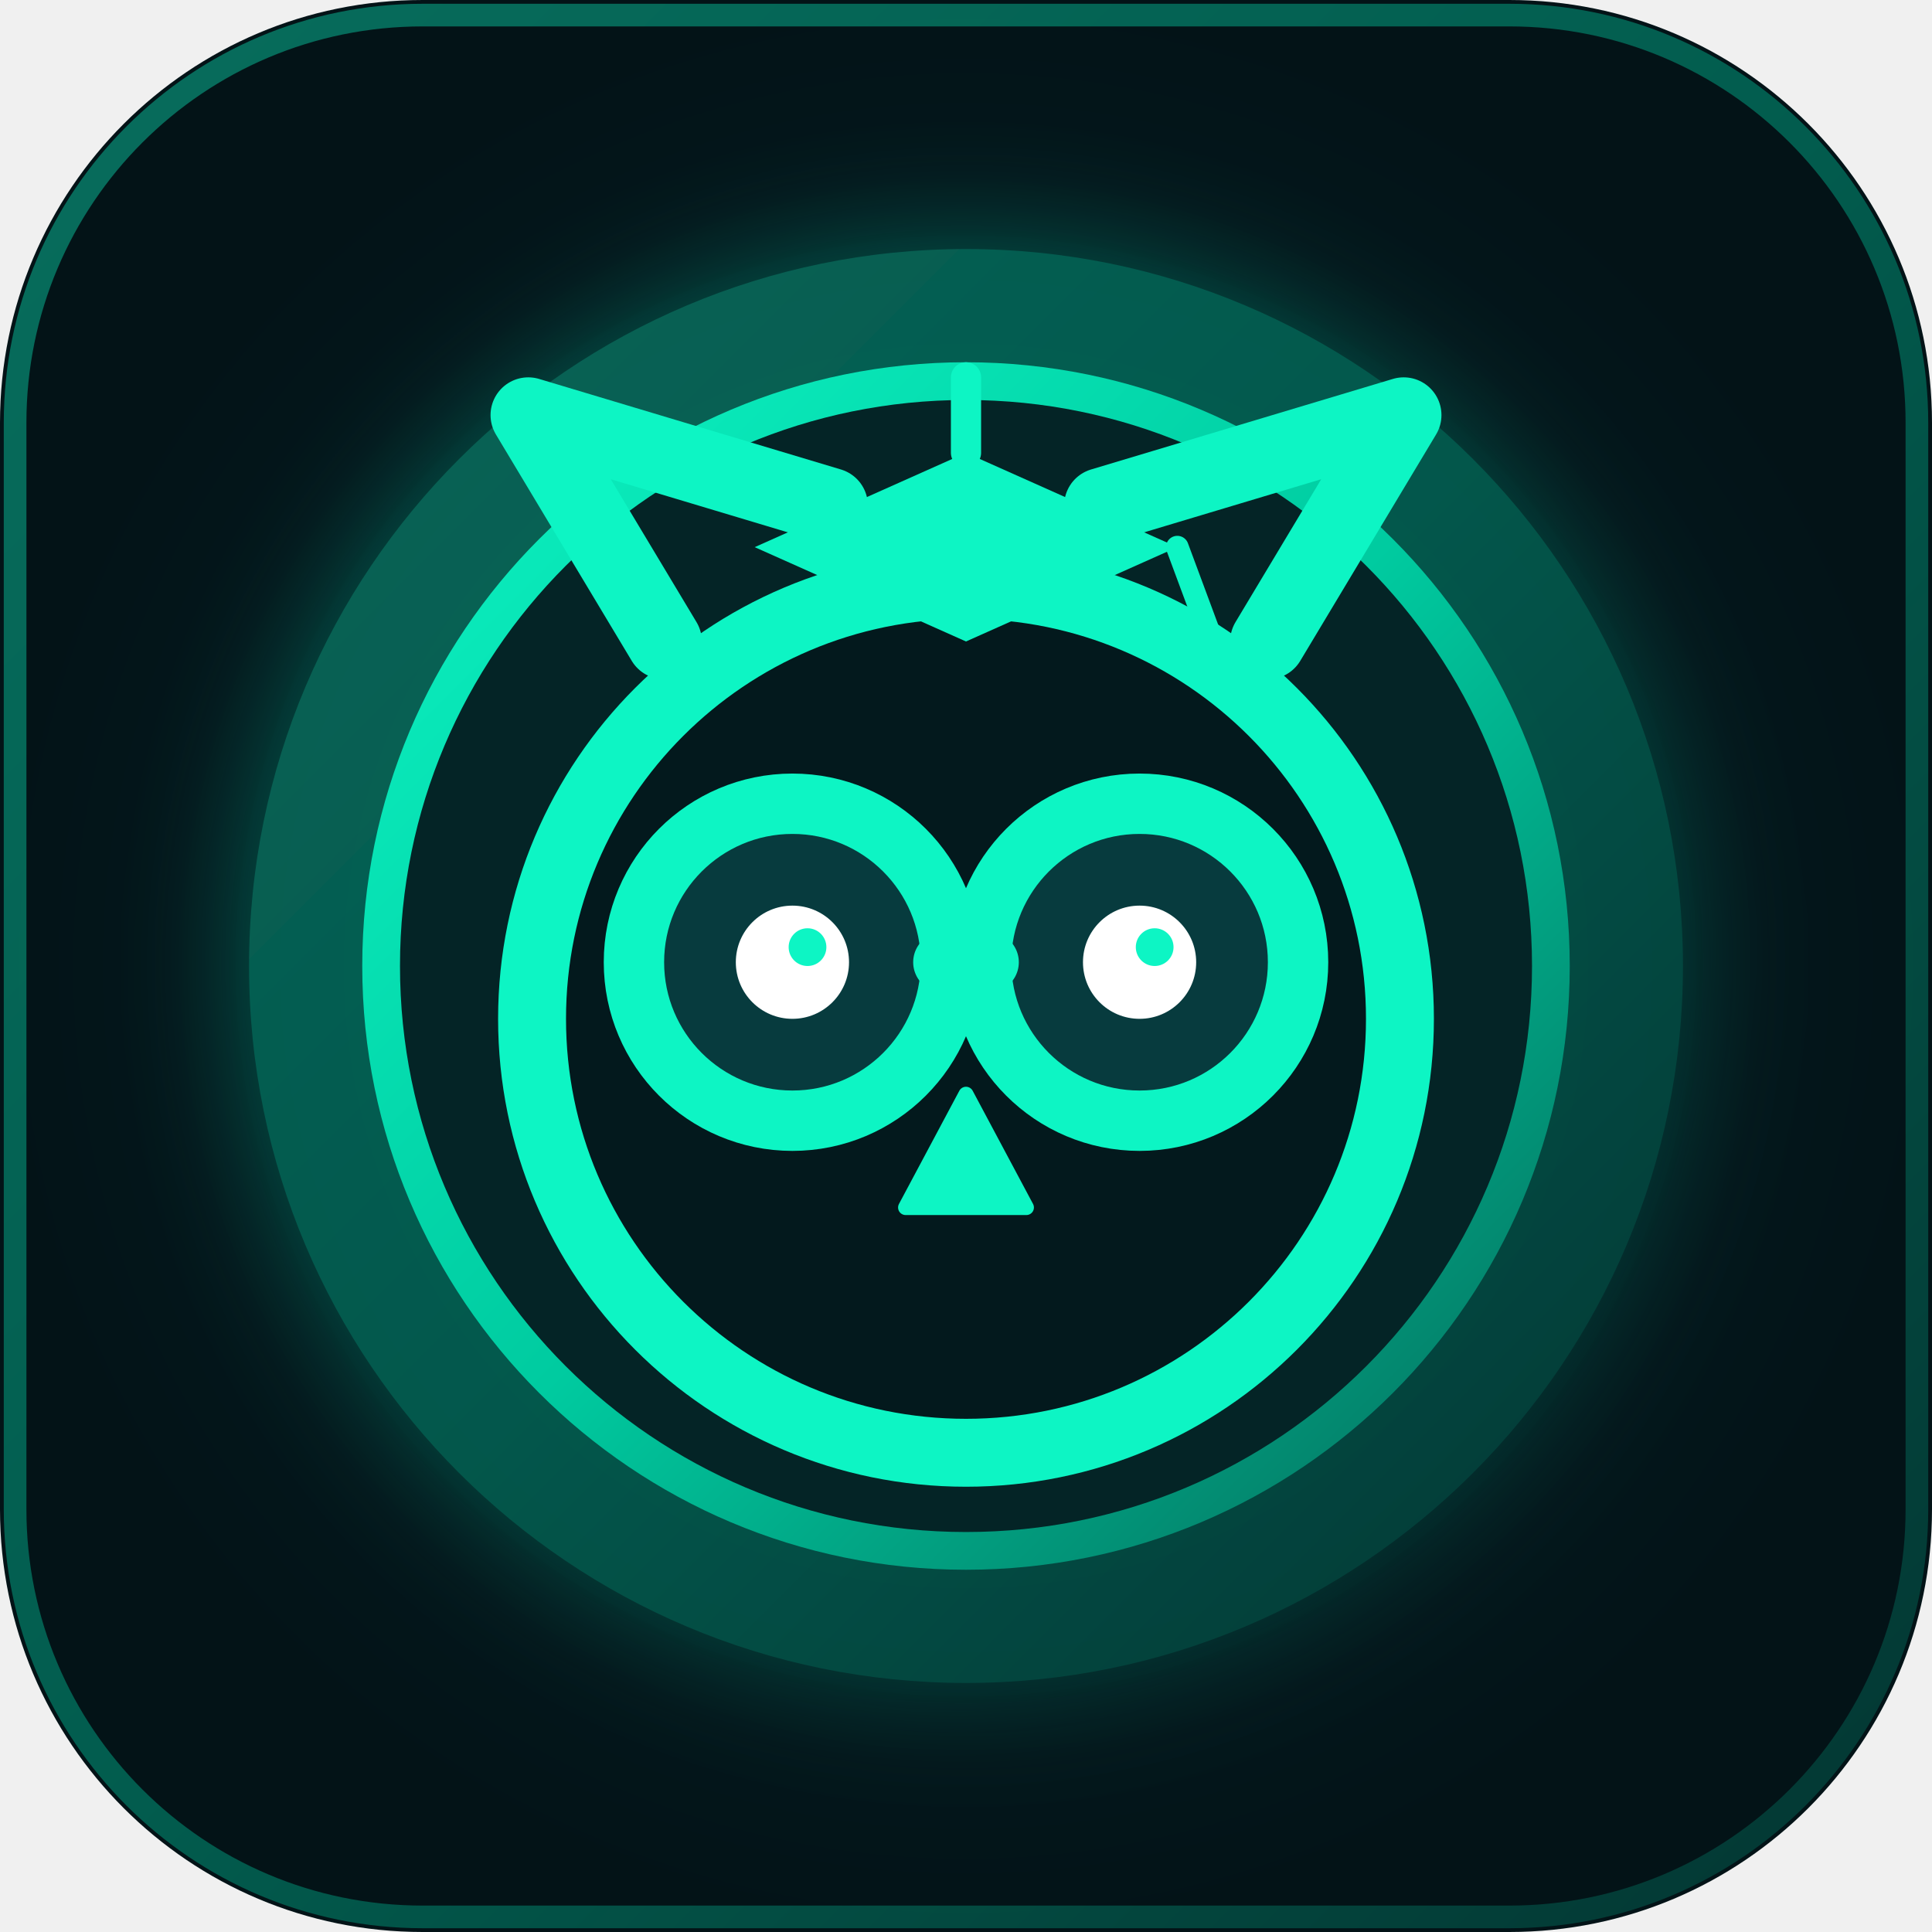
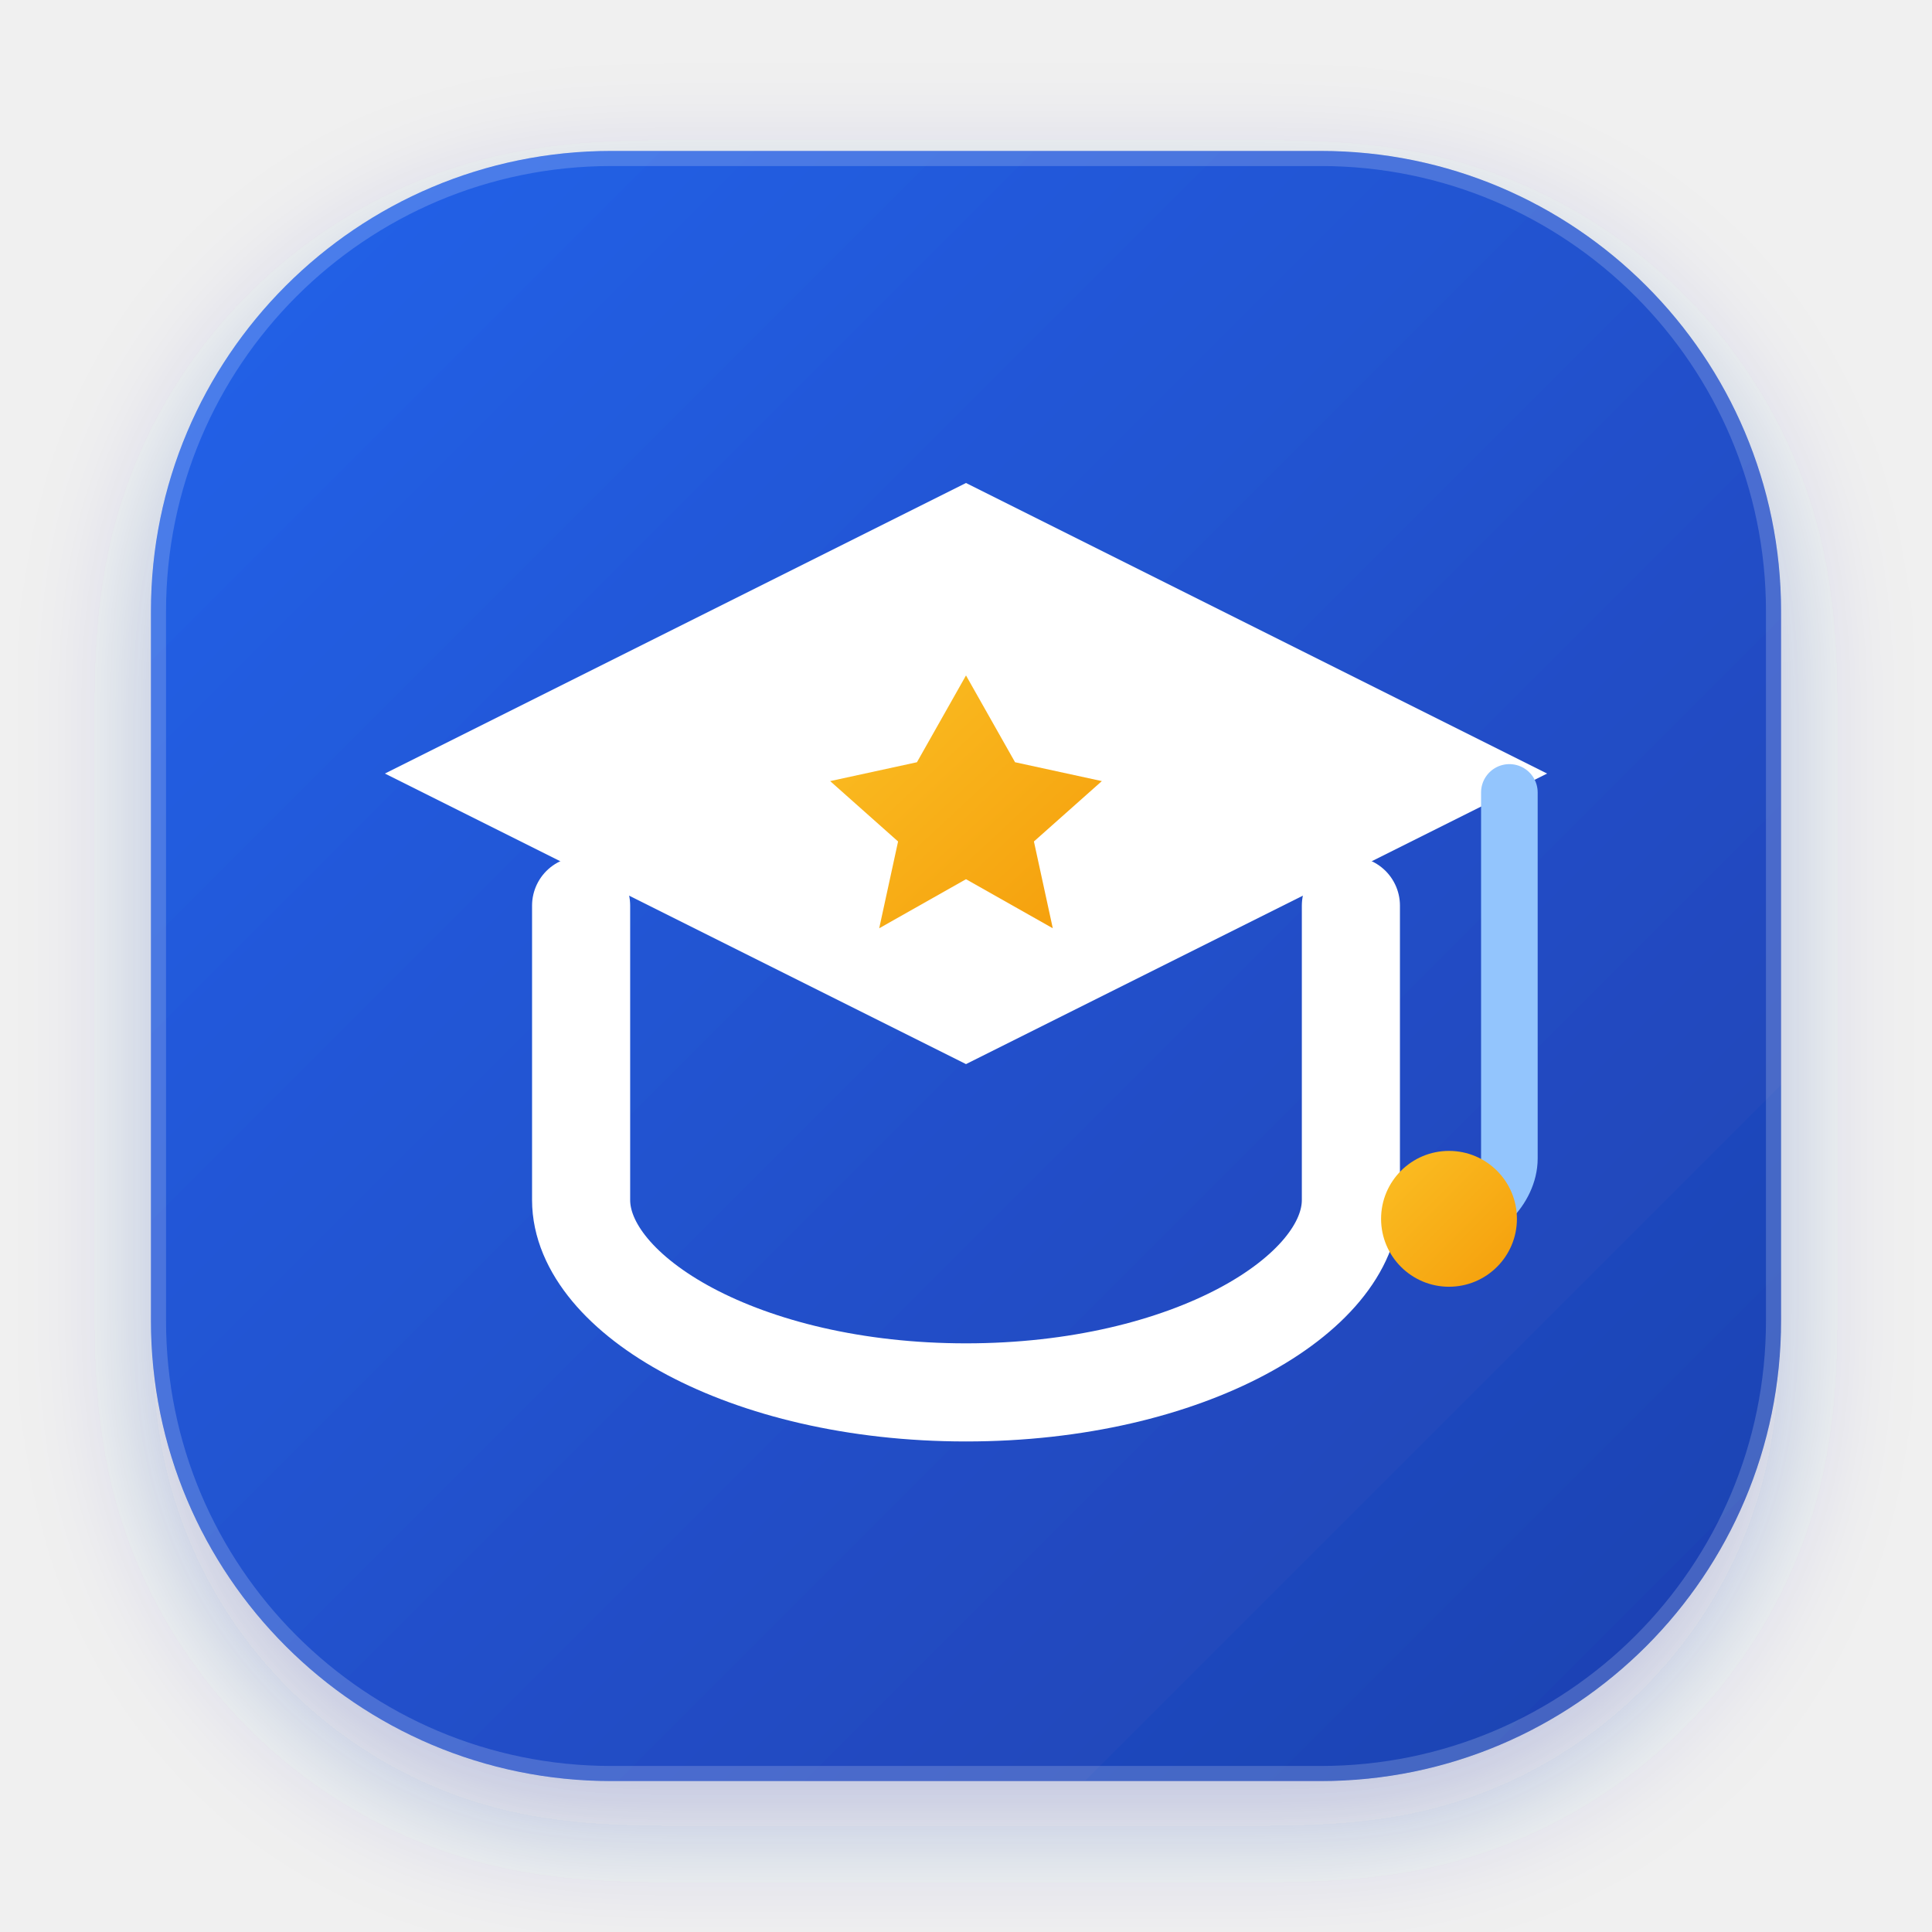
<svg xmlns="http://www.w3.org/2000/svg" viewBox="0 0 512 512" width="512" height="512">
  <defs>
-     <linearGradient id="bgGrad" x1="0%" y1="0%" x2="100%" y2="100%">
-       <stop offset="0%" stop-color="#0df5c4" />
-       <stop offset="50%" stop-color="#00cba0" />
-       <stop offset="100%" stop-color="#046b5a" />
+     <linearGradient id="shieldGrad" x1="0%" y1="0%" x2="100%" y2="100%">
+       <stop offset="0%" stop-color="#2563eb" />
+       <stop offset="100%" stop-color="#1e40af" />
    </linearGradient>
-     <linearGradient id="glowGrad" x1="0%" y1="0%" x2="100%" y2="100%">
-       <stop offset="0%" stop-color="#0df5c4" stop-opacity="0.8" />
-       <stop offset="100%" stop-color="#031317" stop-opacity="0" />
+     <linearGradient id="sparkGrad" x1="0%" y1="0%" x2="100%" y2="100%">
+       <stop offset="0%" stop-color="#fbbf24" />
+       <stop offset="100%" stop-color="#f59e0b" />
    </linearGradient>
-     <radialGradient id="cardGrad" cx="50%" cy="50%" r="50%">
-       <stop offset="0%" stop-color="#06252d" />
-       <stop offset="100%" stop-color="#031317" />
-     </radialGradient>
-     <filter id="glow" x="-20%" y="-20%" width="140%" height="140%">
-       <feGaussianBlur stdDeviation="16" result="blur" />
-       <feComposite in="SourceGraphic" in2="blur" operator="over" />
+     <filter id="shieldShadow" x="-10%" y="-10%" width="120%" height="120%">
+       <feDropShadow dx="0" dy="12" stdDeviation="16" flood-color="#1e40af" flood-opacity="0.25" />
    </filter>
  </defs>
-   <rect width="512" height="512" rx="112" fill="url(#cardGrad)" />
-   <rect width="504" height="504" x="4" y="4" rx="108" fill="none" stroke="url(#bgGrad)" stroke-width="6" stroke-opacity="0.4" />
-   <circle cx="256" cy="256" r="190" fill="url(#bgGrad)" filter="url(#glow)" opacity="0.35" />
-   <circle cx="256" cy="256" r="160" fill="url(#bgGrad)" />
-   <circle cx="256" cy="256" r="150" fill="#042426" />
-   <path d="M176 170 L140 110 L220 134" stroke="#0df5c4" stroke-width="20" stroke-linecap="round" stroke-linejoin="round" fill="none" />
-   <path d="M336 170 L372 110 L292 134" stroke="#0df5c4" stroke-width="20" stroke-linecap="round" stroke-linejoin="round" fill="none" />
-   <circle cx="256" cy="270" r="115" stroke="#0df5c4" stroke-width="18" fill="#03191d" />
-   <circle cx="210" cy="255" r="42" stroke="#0df5c4" stroke-width="16" fill="#073b3e" />
-   <circle cx="302" cy="255" r="42" stroke="#0df5c4" stroke-width="16" fill="#073b3e" />
-   <path d="M250 255 L262 255" stroke="#0df5c4" stroke-width="16" stroke-linecap="round" />
-   <circle cx="210" cy="255" r="15" fill="#ffffff" />
-   <circle cx="302" cy="255" r="15" fill="#ffffff" />
-   <circle cx="214" cy="251" r="5" fill="#0df5c4" />
-   <circle cx="306" cy="251" r="5" fill="#0df5c4" />
-   <polygon points="256,290 240,320 272,320" fill="#0df5c4" stroke="#0df5c4" stroke-width="4" stroke-linejoin="round" />
-   <path d="M256 120 L200 145 L256 170 L312 145 Z" fill="#0df5c4" />
-   <path d="M256 120 L256 100" stroke="#0df5c4" stroke-width="8" stroke-linecap="round" />
-   <path d="M312 145 L325 180" stroke="#0df5c4" stroke-width="6" stroke-linecap="round" />
+   <rect x="40" y="40" width="432" height="432" rx="122" fill="url(#shieldGrad)" filter="url(#shieldShadow)" />
+   <rect x="42" y="42" width="428" height="428" rx="120" fill="none" stroke="#ffffff" stroke-width="4" stroke-opacity="0.18" />
+   <path d="M256 128 L102 205 L256 282 L410 205 Z" fill="#ffffff" />
+   <path d="M154 240 V318 C154 343 197 369 256 369 C315 369 358 343 358 318 V240" stroke="#ffffff" stroke-width="26" stroke-linecap="round" fill="none" />
+   <path d="M400 210 V307 C400 315 392 323 384 323" stroke="#93c5fd" stroke-width="15" stroke-linecap="round" fill="none" />
+   <circle cx="384" cy="323" r="18" fill="url(#sparkGrad)" />
+   <path d="M256 179 L269 202 L292 207 L274 223 L279 246 L256 233 L233 246 L238 223 L220 207 L243 202 Z" fill="url(#sparkGrad)" />
</svg>
